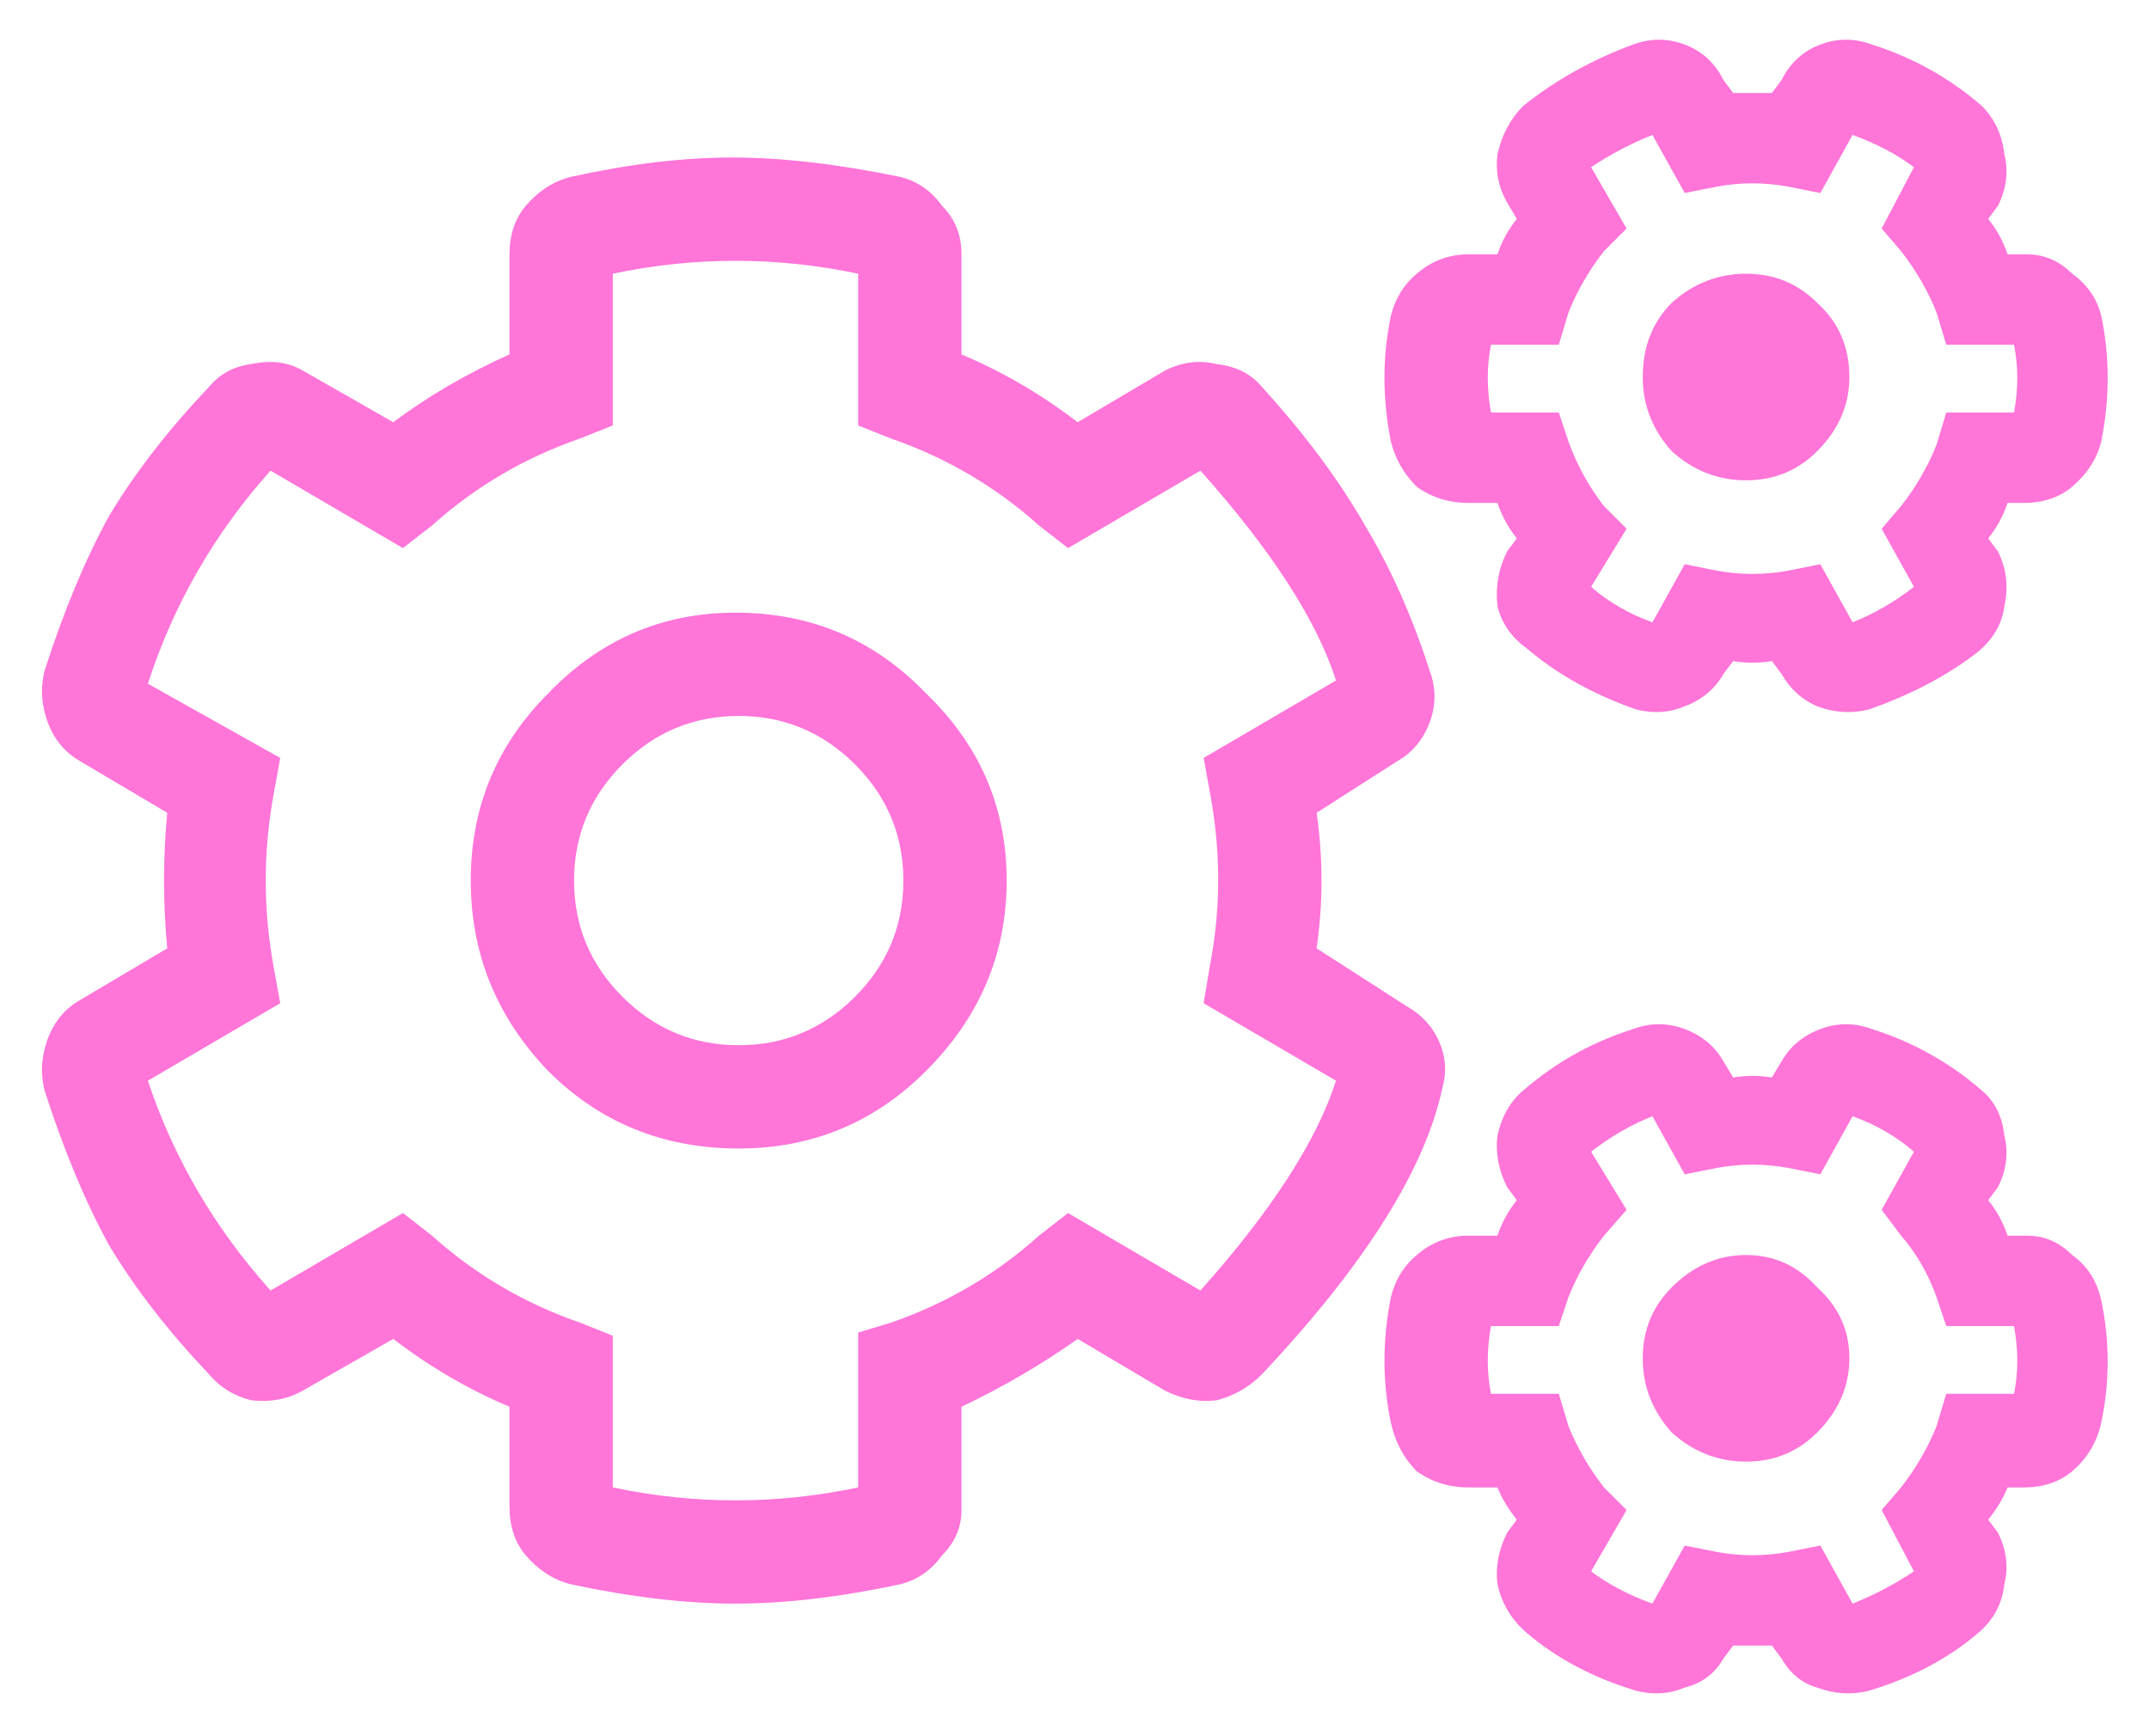
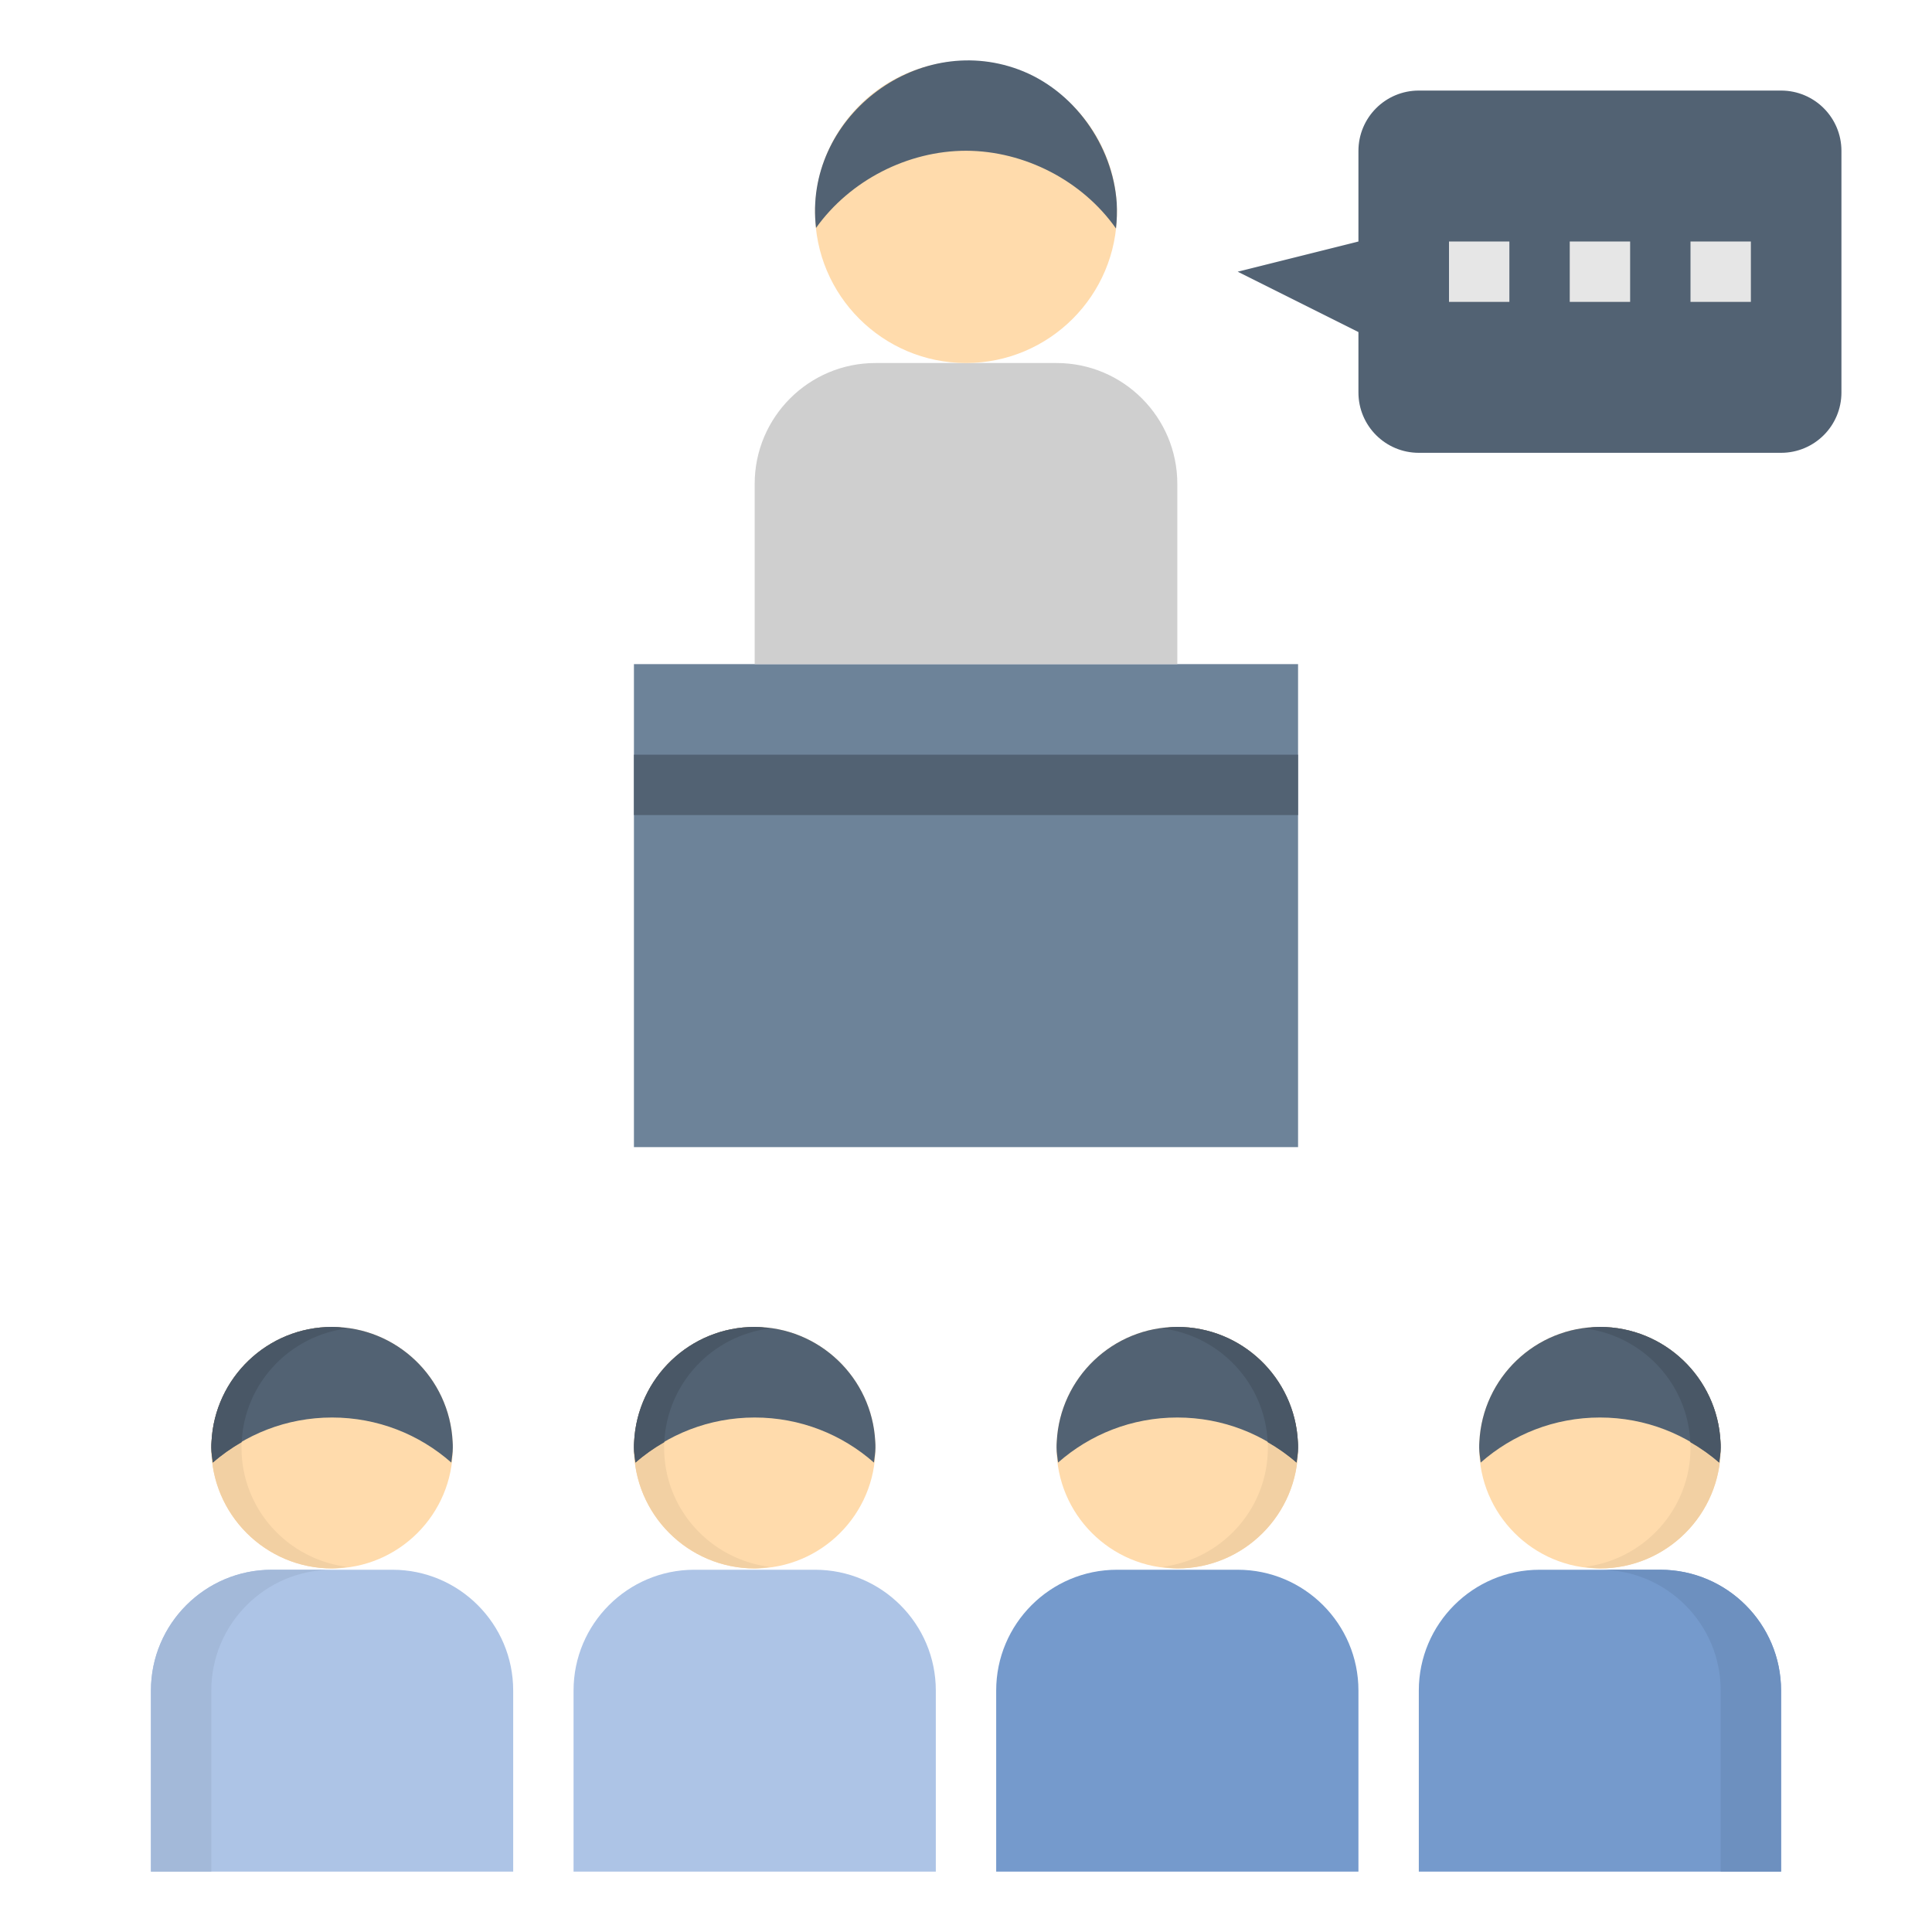
- <svg xmlns="http://www.w3.org/2000/svg" width="52" height="42" viewBox="0 0 52 42" fill="none">
-   <path d="M43.109 16.312L42.875 16C42.562 16.052 42.25 16.052 41.938 16L41.703 16.312C41.495 16.677 41.182 16.938 40.766 17.094C40.401 17.25 40.01 17.276 39.594 17.172C38.552 16.807 37.667 16.312 36.938 15.688C36.573 15.427 36.339 15.088 36.234 14.672C36.182 14.203 36.26 13.76 36.469 13.344L36.703 13.031C36.495 12.771 36.339 12.484 36.234 12.172H35.531C35.062 12.172 34.646 12.042 34.281 11.781C33.969 11.469 33.76 11.104 33.656 10.688C33.448 9.646 33.448 8.63 33.656 7.641C33.76 7.224 33.969 6.885 34.281 6.625C34.646 6.312 35.062 6.156 35.531 6.156H36.234C36.339 5.844 36.495 5.557 36.703 5.297L36.469 4.906C36.26 4.542 36.182 4.151 36.234 3.734C36.339 3.266 36.547 2.875 36.859 2.562C37.641 1.938 38.526 1.443 39.516 1.078C39.932 0.922 40.349 0.922 40.766 1.078C41.182 1.234 41.495 1.521 41.703 1.938L41.938 2.25C42.25 2.25 42.562 2.25 42.875 2.25L43.109 1.938C43.318 1.521 43.63 1.234 44.047 1.078C44.464 0.922 44.88 0.922 45.297 1.078C46.286 1.391 47.172 1.885 47.953 2.562C48.266 2.875 48.448 3.266 48.5 3.734C48.604 4.151 48.552 4.568 48.344 4.984L48.109 5.297C48.318 5.557 48.474 5.844 48.578 6.156H49.047C49.464 6.156 49.828 6.312 50.141 6.625C50.505 6.885 50.74 7.224 50.844 7.641C51.052 8.63 51.052 9.646 50.844 10.688C50.74 11.104 50.505 11.469 50.141 11.781C49.828 12.042 49.438 12.172 48.969 12.172H48.578C48.474 12.484 48.318 12.771 48.109 13.031L48.344 13.344C48.552 13.76 48.604 14.203 48.5 14.672C48.448 15.088 48.24 15.453 47.875 15.766C47.146 16.338 46.26 16.807 45.219 17.172C44.802 17.276 44.385 17.25 43.969 17.094C43.604 16.938 43.318 16.677 43.109 16.312ZM44.047 13.656L44.828 15.062C45.349 14.854 45.844 14.568 46.312 14.203L45.531 12.797L46 12.25C46.365 11.781 46.651 11.287 46.859 10.766L47.094 9.984H48.734C48.839 9.411 48.839 8.865 48.734 8.344H47.094L46.859 7.562C46.651 7.042 46.365 6.547 46 6.078L45.531 5.531L46.312 4.047C45.896 3.734 45.401 3.474 44.828 3.266L44.047 4.672L43.266 4.516C42.693 4.411 42.12 4.411 41.547 4.516L40.766 4.672L39.984 3.266C39.464 3.474 38.969 3.734 38.5 4.047L39.359 5.531L38.812 6.078C38.448 6.547 38.161 7.042 37.953 7.562L37.719 8.344H36.078C35.974 8.865 35.974 9.411 36.078 9.984H37.719L37.953 10.688C38.161 11.26 38.448 11.781 38.812 12.25L39.359 12.797L38.5 14.203C38.917 14.568 39.411 14.854 39.984 15.062L40.766 13.656L41.547 13.812C42.12 13.917 42.693 13.917 43.266 13.812L44.047 13.656ZM12.328 36.469V34.047C11.338 33.63 10.401 33.083 9.516 32.406L7.328 33.656C6.964 33.865 6.547 33.943 6.078 33.891C5.661 33.786 5.323 33.578 5.062 33.266C4.073 32.224 3.266 31.182 2.641 30.141C2.068 29.099 1.547 27.849 1.078 26.391C0.974 25.974 1 25.557 1.156 25.141C1.312 24.724 1.573 24.412 1.938 24.203L4.047 22.953C3.943 21.859 3.943 20.766 4.047 19.672L1.938 18.422C1.573 18.213 1.312 17.901 1.156 17.484C1 17.068 0.974 16.651 1.078 16.234C1.547 14.776 2.068 13.526 2.641 12.484C3.266 11.443 4.073 10.401 5.062 9.359C5.323 9.047 5.661 8.865 6.078 8.812C6.547 8.708 6.964 8.76 7.328 8.969L9.516 10.219C10.349 9.594 11.287 9.047 12.328 8.578V6.156C12.328 5.688 12.458 5.297 12.719 4.984C13.031 4.62 13.396 4.385 13.812 4.281C15.219 3.969 16.521 3.812 17.719 3.812C18.917 3.812 20.271 3.969 21.781 4.281C22.198 4.385 22.537 4.62 22.797 4.984C23.109 5.297 23.266 5.688 23.266 6.156V8.578C24.255 8.995 25.193 9.542 26.078 10.219L28.188 8.969C28.604 8.76 29.021 8.708 29.438 8.812C29.906 8.865 30.271 9.047 30.531 9.359C31.573 10.505 32.406 11.625 33.031 12.719C33.656 13.76 34.177 14.932 34.594 16.234C34.75 16.651 34.75 17.068 34.594 17.484C34.438 17.901 34.177 18.213 33.812 18.422L31.859 19.672C32.016 20.766 32.016 21.859 31.859 22.953L34.047 24.359C34.411 24.568 34.672 24.854 34.828 25.219C34.984 25.583 35.01 25.948 34.906 26.312C34.49 28.292 33.031 30.609 30.531 33.266C30.219 33.578 29.854 33.786 29.438 33.891C29.021 33.943 28.604 33.865 28.188 33.656L26.078 32.406C25.193 33.031 24.255 33.578 23.266 34.047V36.547C23.266 36.964 23.109 37.328 22.797 37.641C22.537 38.005 22.198 38.24 21.781 38.344C20.323 38.656 18.995 38.812 17.797 38.812C16.599 38.812 15.271 38.656 13.812 38.344C13.396 38.24 13.031 38.005 12.719 37.641C12.458 37.328 12.328 36.938 12.328 36.469ZM14.828 36C16.807 36.417 18.787 36.417 20.766 36V32.25L21.547 32.016C22.901 31.547 24.099 30.844 25.141 29.906L25.844 29.359L29.047 31.234C30.766 29.307 31.859 27.615 32.328 26.156L29.125 24.281L29.281 23.344C29.542 21.99 29.542 20.609 29.281 19.203L29.125 18.344L32.328 16.469C31.859 15.01 30.766 13.318 29.047 11.391L25.844 13.266L25.141 12.719C24.099 11.781 22.901 11.078 21.547 10.609L20.766 10.297V6.625C18.787 6.208 16.807 6.208 14.828 6.625V10.297L14.047 10.609C12.693 11.078 11.495 11.781 10.453 12.719L9.75 13.266L6.547 11.391C5.193 12.901 4.203 14.62 3.578 16.547L6.781 18.344L6.625 19.203C6.365 20.609 6.365 22.016 6.625 23.422L6.781 24.281L3.578 26.156C4.203 28.031 5.193 29.724 6.547 31.234L9.75 29.359L10.453 29.906C11.495 30.844 12.693 31.547 14.047 32.016L14.828 32.328V36ZM17.875 27.797C16.052 27.797 14.516 27.172 13.266 25.922C12.016 24.62 11.391 23.083 11.391 21.312C11.391 19.542 12.016 18.031 13.266 16.781C14.516 15.479 16.026 14.828 17.797 14.828C19.62 14.828 21.156 15.479 22.406 16.781C23.708 18.031 24.359 19.542 24.359 21.312C24.359 23.083 23.708 24.62 22.406 25.922C21.156 27.172 19.646 27.797 17.875 27.797ZM17.875 17.328C16.781 17.328 15.844 17.719 15.062 18.5C14.281 19.281 13.891 20.219 13.891 21.312C13.891 22.406 14.281 23.344 15.062 24.125C15.844 24.906 16.781 25.297 17.875 25.297C18.969 25.297 19.906 24.906 20.688 24.125C21.469 23.344 21.859 22.406 21.859 21.312C21.859 20.219 21.469 19.281 20.688 18.5C19.906 17.719 18.969 17.328 17.875 17.328ZM43.109 40.141L42.875 39.828C42.562 39.828 42.25 39.828 41.938 39.828L41.703 40.141C41.495 40.505 41.182 40.74 40.766 40.844C40.401 41 40.01 41.026 39.594 40.922C38.552 40.609 37.667 40.141 36.938 39.516C36.573 39.203 36.339 38.812 36.234 38.344C36.182 37.927 36.26 37.51 36.469 37.094L36.703 36.781C36.495 36.521 36.339 36.26 36.234 36H35.531C35.062 36 34.646 35.87 34.281 35.609C33.969 35.297 33.76 34.906 33.656 34.438C33.448 33.448 33.448 32.432 33.656 31.391C33.76 30.974 33.969 30.635 34.281 30.375C34.646 30.062 35.062 29.906 35.531 29.906H36.234C36.339 29.594 36.495 29.307 36.703 29.047L36.469 28.734C36.26 28.318 36.182 27.901 36.234 27.484C36.339 27.016 36.547 26.651 36.859 26.391C37.641 25.713 38.526 25.219 39.516 24.906C39.932 24.75 40.349 24.75 40.766 24.906C41.182 25.062 41.495 25.323 41.703 25.688L41.938 26.078C42.25 26.026 42.562 26.026 42.875 26.078L43.109 25.688C43.318 25.323 43.63 25.062 44.047 24.906C44.464 24.75 44.88 24.75 45.297 24.906C46.286 25.219 47.172 25.713 47.953 26.391C48.266 26.651 48.448 27.016 48.5 27.484C48.604 27.901 48.552 28.318 48.344 28.734L48.109 29.047C48.318 29.307 48.474 29.594 48.578 29.906H49.047C49.464 29.906 49.828 30.062 50.141 30.375C50.505 30.635 50.74 31 50.844 31.469C51.052 32.458 51.052 33.448 50.844 34.438C50.74 34.906 50.505 35.297 50.141 35.609C49.828 35.87 49.438 36 48.969 36H48.578C48.474 36.26 48.318 36.521 48.109 36.781L48.344 37.094C48.552 37.51 48.604 37.927 48.5 38.344C48.448 38.812 48.24 39.203 47.875 39.516C47.146 40.141 46.26 40.609 45.219 40.922C44.802 41.026 44.385 41 43.969 40.844C43.604 40.74 43.318 40.505 43.109 40.141ZM44.047 37.406L44.828 38.812C45.349 38.604 45.844 38.344 46.312 38.031L45.531 36.547L46 36C46.365 35.531 46.651 35.036 46.859 34.516L47.094 33.734H48.734C48.839 33.214 48.839 32.667 48.734 32.094H47.094L46.859 31.391C46.651 30.818 46.365 30.323 46 29.906L45.531 29.281L46.312 27.875C45.896 27.51 45.401 27.224 44.828 27.016L44.047 28.422L43.266 28.266C42.693 28.162 42.12 28.162 41.547 28.266L40.766 28.422L39.984 27.016C39.464 27.224 38.969 27.51 38.5 27.875L39.359 29.281L38.812 29.906C38.448 30.375 38.161 30.87 37.953 31.391L37.719 32.094H36.078C35.974 32.667 35.974 33.214 36.078 33.734H37.719L37.953 34.516C38.161 35.036 38.448 35.531 38.812 36L39.359 36.547L38.5 38.031C38.917 38.344 39.411 38.604 39.984 38.812L40.766 37.406L41.547 37.562C42.12 37.667 42.693 37.667 43.266 37.562L44.047 37.406ZM44.75 32.875C44.75 32.198 44.49 31.625 43.969 31.156C43.5 30.635 42.927 30.375 42.25 30.375C41.573 30.375 40.974 30.635 40.453 31.156C39.984 31.625 39.75 32.198 39.75 32.875C39.75 33.552 39.984 34.151 40.453 34.672C40.974 35.141 41.573 35.375 42.25 35.375C42.927 35.375 43.5 35.141 43.969 34.672C44.49 34.151 44.75 33.552 44.75 32.875ZM44.75 9.125C44.75 8.396 44.49 7.797 43.969 7.328C43.5 6.859 42.927 6.625 42.25 6.625C41.573 6.625 40.974 6.859 40.453 7.328C39.984 7.797 39.75 8.396 39.75 9.125C39.75 9.802 39.984 10.401 40.453 10.922C40.974 11.391 41.573 11.625 42.25 11.625C42.927 11.625 43.5 11.391 43.969 10.922C44.49 10.401 44.75 9.802 44.75 9.125Z" fill="#FF75D8" />
+ <svg xmlns="http://www.w3.org/2000/svg" width="40px" height="px" viewBox="0 0 40 40" version="1.1">
+   <g id="surface1">
+     <path style=" stroke:none;fill-rule:nonzero;fill:rgb(32.157%,38.431%,45.098%);fill-opacity:1;" d="M 28.125 3.125 L 28.125 5 L 25.625 5.625 L 28.125 6.875 L 28.125 8.125 C 28.125 8.816 28.684 9.375 29.375 9.375 L 36.875 9.375 C 37.566 9.375 38.125 8.816 38.125 8.125 L 38.125 3.125 C 38.125 2.434 37.566 1.875 36.875 1.875 L 29.375 1.875 C 28.684 1.875 28.125 2.434 28.125 3.125 Z M 28.125 3.125 " />
+     <path style=" stroke:none;fill-rule:nonzero;fill:rgb(42.745%,51.373%,60%);fill-opacity:1;" d="M 13.125 13.75 L 26.875 13.75 L 26.875 23.75 L 13.125 23.75 Z M 13.125 13.75 " />
+     <path style=" stroke:none;fill-rule:nonzero;fill:rgb(90.196%,90.196%,90.196%);fill-opacity:1;" d="M 30 5 L 31.25 5 L 31.25 6.25 L 30 6.25 Z M 30 5 " />
+     <path style=" stroke:none;fill-rule:nonzero;fill:rgb(90.196%,90.196%,90.196%);fill-opacity:1;" d="M 32.5 5 L 33.75 5 L 33.75 6.25 L 32.5 6.25 Z M 32.5 5 " />
+     <path style=" stroke:none;fill-rule:nonzero;fill:rgb(90.196%,90.196%,90.196%);fill-opacity:1;" d="M 35 5 L 36.25 5 L 36.25 6.25 L 35 6.25 Z M 35 5 " />
+     <path style=" stroke:none;fill-rule:nonzero;fill:rgb(32.157%,38.431%,45.098%);fill-opacity:1;" d="M 13.125 15.625 L 26.875 15.625 L 26.875 16.875 L 13.125 16.875 Z M 13.125 15.625 " />
+     <path style=" stroke:none;fill-rule:nonzero;fill:rgb(67.843%,76.863%,90.196%);fill-opacity:1;" d="M 10.625 38.75 L 3.125 38.75 L 3.125 35 C 3.125 33.621 4.246 32.5 5.625 32.5 L 8.125 32.5 C 9.504 32.5 10.625 33.621 10.625 35 Z M 10.625 38.75 " />
+     <path style=" stroke:none;fill-rule:nonzero;fill:rgb(63.922%,72.549%,85.098%);fill-opacity:1;" d="M 5.625 32.5 L 6.875 32.5 C 5.496 32.5 4.375 33.621 4.375 35 L 4.375 38.75 L 3.125 38.75 L 3.125 35 C 3.125 33.621 4.246 32.5 5.625 32.5 Z M 5.625 32.5 " />
+     <path style=" stroke:none;fill-rule:nonzero;fill:rgb(67.843%,76.863%,90.196%);fill-opacity:1;" d="M 19.375 38.75 L 11.875 38.75 L 11.875 35 C 11.875 33.621 12.996 32.5 14.375 32.5 L 16.875 32.5 C 18.254 32.5 19.375 33.621 19.375 35 Z M 19.375 38.75 " />
+     <path style=" stroke:none;fill-rule:nonzero;fill:rgb(45.882%,60.392%,80%);fill-opacity:1;" d="M 36.875 38.75 L 29.375 38.75 L 29.375 35 C 29.375 33.621 30.496 32.5 31.875 32.5 L 34.375 32.5 C 35.754 32.5 36.875 33.621 36.875 35 Z M 36.875 38.75 " />
+     <path style=" stroke:none;fill-rule:nonzero;fill:rgb(45.882%,60.392%,80%);fill-opacity:1;" d="M 28.125 38.75 L 20.625 38.75 L 20.625 35 C 20.625 33.621 21.746 32.5 23.125 32.5 L 25.625 32.5 C 27.004 32.5 28.125 33.621 28.125 35 Z M 28.125 38.75 " />
+     <path style=" stroke:none;fill-rule:nonzero;fill:rgb(42.745%,56.471%,74.902%);fill-opacity:1;" d="M 34.375 32.5 L 33.125 32.5 C 34.504 32.5 35.625 33.621 35.625 35 L 35.625 38.75 L 36.875 38.75 L 36.875 35 C 36.875 33.621 35.754 32.5 34.375 32.5 Z M 34.375 32.5 " />
+     <path style=" stroke:none;fill-rule:nonzero;fill:rgb(81.176%,81.176%,81.176%);fill-opacity:1;" d="M 15.625 13.75 L 24.375 13.75 L 24.375 10.016 C 24.375 8.637 23.254 7.516 21.875 7.516 L 18.125 7.516 C 16.746 7.516 15.625 8.637 15.625 10.016 Z M 15.625 13.75 " />
+     <path style=" stroke:none;fill-rule:nonzero;fill:rgb(100%,85.882%,67.451%);fill-opacity:1;" d="M 23.125 4.391 C 23.125 6.117 21.723 7.516 20 7.516 C 18.277 7.516 16.875 6.117 16.875 4.391 C 16.875 4.34 16.875 4.289 16.879 4.234 C 16.965 2.586 18.328 1.266 20 1.266 C 21.672 1.266 23.035 2.586 23.121 4.234 C 23.125 4.289 23.125 4.34 23.125 4.391 Z M 23.125 4.391 " />
+     <path style=" stroke:none;fill-rule:nonzero;fill:rgb(32.157%,38.431%,45.098%);fill-opacity:1;" d="M 23.121 4.207 C 23.043 3.008 22.227 1.859 21.086 1.438 C 18.949 0.648 16.629 2.469 16.895 4.719 C 17.598 3.734 18.793 3.121 20.004 3.121 C 21.215 3.125 22.41 3.742 23.105 4.73 C 23.125 4.555 23.129 4.383 23.121 4.207 Z M 23.121 4.207 " />
+     <path style=" stroke:none;fill-rule:nonzero;fill:rgb(100%,85.882%,67.451%);fill-opacity:1;" d="M 18.125 29.973 C 18.125 31.352 17.004 32.473 15.625 32.473 C 14.246 32.473 13.125 31.352 13.125 29.973 C 13.125 29.93 13.125 29.891 13.129 29.848 C 13.195 28.527 14.289 27.473 15.625 27.473 C 16.961 27.473 18.055 28.527 18.121 29.848 C 18.125 29.891 18.125 29.93 18.125 29.973 Z M 18.125 29.973 " />
+     <path style=" stroke:none;fill-rule:nonzero;fill:rgb(94.902%,81.569%,63.922%);fill-opacity:1;" d="M 13.75 29.973 C 13.75 29.93 13.75 29.891 13.754 29.848 C 13.816 28.633 14.75 27.652 15.938 27.504 C 15.836 27.488 15.73 27.473 15.625 27.473 C 14.289 27.473 13.195 28.527 13.129 29.848 C 13.125 29.891 13.125 29.93 13.125 29.973 C 13.125 31.352 14.246 32.473 15.625 32.473 C 15.73 32.473 15.832 32.453 15.938 32.441 C 14.707 32.285 13.75 31.246 13.75 29.973 Z M 13.75 29.973 " />
+     <path style=" stroke:none;fill-rule:nonzero;fill:rgb(32.157%,38.431%,45.098%);fill-opacity:1;" d="M 15.625 29.348 C 16.57 29.348 17.434 29.699 18.094 30.281 C 18.105 30.18 18.125 30.078 18.125 29.973 C 18.125 29.93 18.125 29.891 18.121 29.848 C 18.055 28.527 16.961 27.473 15.625 27.473 C 14.289 27.473 13.195 28.527 13.129 29.848 C 13.125 29.891 13.125 29.93 13.125 29.973 C 13.125 30.078 13.145 30.18 13.156 30.281 C 13.816 29.699 14.68 29.348 15.625 29.348 Z M 15.625 29.348 " />
+     <path style=" stroke:none;fill-rule:nonzero;fill:rgb(28.627%,34.118%,40%);fill-opacity:1;" d="M 13.754 29.848 C 13.816 28.633 14.75 27.652 15.938 27.504 C 15.836 27.488 15.73 27.473 15.625 27.473 C 14.289 27.473 13.195 28.527 13.129 29.848 C 13.125 29.891 13.125 29.93 13.125 29.973 C 13.125 30.078 13.145 30.18 13.156 30.281 C 13.34 30.121 13.543 29.98 13.754 29.859 C 13.754 29.855 13.754 29.852 13.754 29.848 Z M 13.754 29.848 " />
+     <path style=" stroke:none;fill-rule:nonzero;fill:rgb(100%,85.882%,67.451%);fill-opacity:1;" d="M 9.375 29.973 C 9.375 31.352 8.254 32.473 6.875 32.473 C 5.496 32.473 4.375 31.352 4.375 29.973 C 4.375 29.93 4.375 29.891 4.379 29.848 C 4.445 28.527 5.539 27.473 6.875 27.473 C 8.211 27.473 9.305 28.527 9.371 29.848 C 9.375 29.891 9.375 29.93 9.375 29.973 Z M 9.375 29.973 " />
+     <path style=" stroke:none;fill-rule:nonzero;fill:rgb(94.902%,81.569%,63.922%);fill-opacity:1;" d="M 5 29.973 C 5 29.93 5 29.891 5.004 29.848 C 5.066 28.633 6 27.652 7.188 27.504 C 7.086 27.488 6.98 27.473 6.875 27.473 C 5.539 27.473 4.445 28.527 4.379 29.848 C 4.375 29.891 4.375 29.93 4.375 29.973 C 4.375 31.352 5.496 32.473 6.875 32.473 C 6.98 32.473 7.082 32.453 7.188 32.441 C 5.957 32.285 5 31.246 5 29.973 Z M 5 29.973 " />
+     <path style=" stroke:none;fill-rule:nonzero;fill:rgb(32.157%,38.431%,45.098%);fill-opacity:1;" d="M 6.875 29.348 C 7.82 29.348 8.684 29.699 9.344 30.281 C 9.355 30.18 9.375 30.078 9.375 29.973 C 9.375 29.93 9.375 29.891 9.371 29.848 C 9.305 28.527 8.211 27.473 6.875 27.473 C 5.539 27.473 4.445 28.527 4.379 29.848 C 4.375 29.891 4.375 29.93 4.375 29.973 C 4.375 30.078 4.395 30.18 4.406 30.281 C 5.066 29.699 5.93 29.348 6.875 29.348 Z M 6.875 29.348 " />
+     <path style=" stroke:none;fill-rule:nonzero;fill:rgb(28.627%,34.118%,40%);fill-opacity:1;" d="M 5.004 29.848 C 5.066 28.633 6 27.652 7.188 27.504 C 7.086 27.488 6.98 27.473 6.875 27.473 C 5.539 27.473 4.445 28.527 4.379 29.848 C 4.375 29.891 4.375 29.93 4.375 29.973 C 4.375 30.078 4.395 30.18 4.406 30.281 C 4.59 30.121 4.793 29.98 5.004 29.859 C 5.004 29.855 5.004 29.852 5.004 29.848 Z M 5.004 29.848 " />
+     <path style=" stroke:none;fill-rule:nonzero;fill:rgb(100%,85.882%,67.451%);fill-opacity:1;" d="M 21.875 29.973 C 21.875 31.352 22.996 32.473 24.375 32.473 C 25.754 32.473 26.875 31.352 26.875 29.973 C 26.875 29.93 26.875 29.891 26.871 29.848 C 26.805 28.527 25.711 27.473 24.375 27.473 C 23.039 27.473 21.945 28.527 21.879 29.848 C 21.875 29.891 21.875 29.93 21.875 29.973 Z M 21.875 29.973 " />
+     <path style=" stroke:none;fill-rule:nonzero;fill:rgb(94.902%,81.569%,63.922%);fill-opacity:1;" d="M 26.25 29.973 C 26.25 29.93 26.25 29.891 26.246 29.848 C 26.184 28.633 25.25 27.652 24.062 27.504 C 24.164 27.488 24.27 27.473 24.375 27.473 C 25.711 27.473 26.805 28.527 26.871 29.848 C 26.875 29.891 26.875 29.93 26.875 29.973 C 26.875 31.352 25.754 32.473 24.375 32.473 C 24.27 32.473 24.168 32.453 24.062 32.441 C 25.293 32.285 26.25 31.246 26.25 29.973 Z M 26.25 29.973 " />
+     <path style=" stroke:none;fill-rule:nonzero;fill:rgb(32.157%,38.431%,45.098%);fill-opacity:1;" d="M 24.375 29.348 C 23.43 29.348 22.566 29.699 21.906 30.281 C 21.895 30.18 21.875 30.078 21.875 29.973 C 21.875 29.93 21.875 29.891 21.879 29.848 C 21.945 28.527 23.039 27.473 24.375 27.473 C 25.711 27.473 26.805 28.527 26.871 29.848 C 26.875 29.891 26.875 29.93 26.875 29.973 C 26.875 30.078 26.855 30.18 26.844 30.281 C 26.184 29.699 25.32 29.348 24.375 29.348 Z M 24.375 29.348 " />
+     <path style=" stroke:none;fill-rule:nonzero;fill:rgb(28.627%,34.118%,40%);fill-opacity:1;" d="M 26.246 29.848 C 26.184 28.633 25.25 27.652 24.062 27.504 C 24.164 27.488 24.27 27.473 24.375 27.473 C 25.711 27.473 26.805 28.527 26.871 29.848 C 26.875 29.891 26.875 29.93 26.875 29.973 C 26.875 30.078 26.855 30.18 26.844 30.281 C 26.66 30.121 26.457 29.98 26.246 29.859 C 26.246 29.855 26.246 29.852 26.246 29.848 Z M 26.246 29.848 " />
+     <path style=" stroke:none;fill-rule:nonzero;fill:rgb(100%,85.882%,67.451%);fill-opacity:1;" d="M 30.625 29.973 C 30.625 31.352 31.746 32.473 33.125 32.473 C 34.504 32.473 35.625 31.352 35.625 29.973 C 35.625 29.93 35.625 29.891 35.621 29.848 C 35.555 28.527 34.461 27.473 33.125 27.473 C 31.789 27.473 30.695 28.527 30.629 29.848 C 30.625 29.891 30.625 29.93 30.625 29.973 Z M 30.625 29.973 " />
+     <path style=" stroke:none;fill-rule:nonzero;fill:rgb(94.902%,81.569%,63.922%);fill-opacity:1;" d="M 35 29.973 C 35 29.93 35 29.891 34.996 29.848 C 34.934 28.633 34 27.652 32.812 27.504 C 32.914 27.488 33.02 27.473 33.125 27.473 C 34.461 27.473 35.555 28.527 35.621 29.848 C 35.625 29.891 35.625 29.93 35.625 29.973 C 35.625 31.352 34.504 32.473 33.125 32.473 C 33.02 32.473 32.918 32.453 32.812 32.441 C 34.043 32.285 35 31.246 35 29.973 Z M 35 29.973 " />
+     <path style=" stroke:none;fill-rule:nonzero;fill:rgb(32.157%,38.431%,45.098%);fill-opacity:1;" d="M 33.125 29.348 C 32.18 29.348 31.316 29.699 30.656 30.281 C 30.645 30.18 30.625 30.078 30.625 29.973 C 30.625 29.93 30.625 29.891 30.629 29.848 C 30.695 28.527 31.789 27.473 33.125 27.473 C 34.461 27.473 35.555 28.527 35.621 29.848 C 35.625 29.891 35.625 29.93 35.625 29.973 C 35.625 30.078 35.605 30.18 35.594 30.281 C 34.934 29.699 34.07 29.348 33.125 29.348 Z M 33.125 29.348 " />
+     <path style=" stroke:none;fill-rule:nonzero;fill:rgb(28.627%,34.118%,40%);fill-opacity:1;" d="M 34.996 29.848 C 34.934 28.633 34 27.652 32.812 27.504 C 32.914 27.488 33.02 27.473 33.125 27.473 C 34.461 27.473 35.555 28.527 35.621 29.848 C 35.625 29.891 35.625 29.93 35.625 29.973 C 35.625 30.078 35.605 30.18 35.594 30.281 C 35.41 30.121 35.207 29.98 34.996 29.859 C 34.996 29.855 34.996 29.852 34.996 29.848 Z M 34.996 29.848 " />
+   </g>
</svg>
